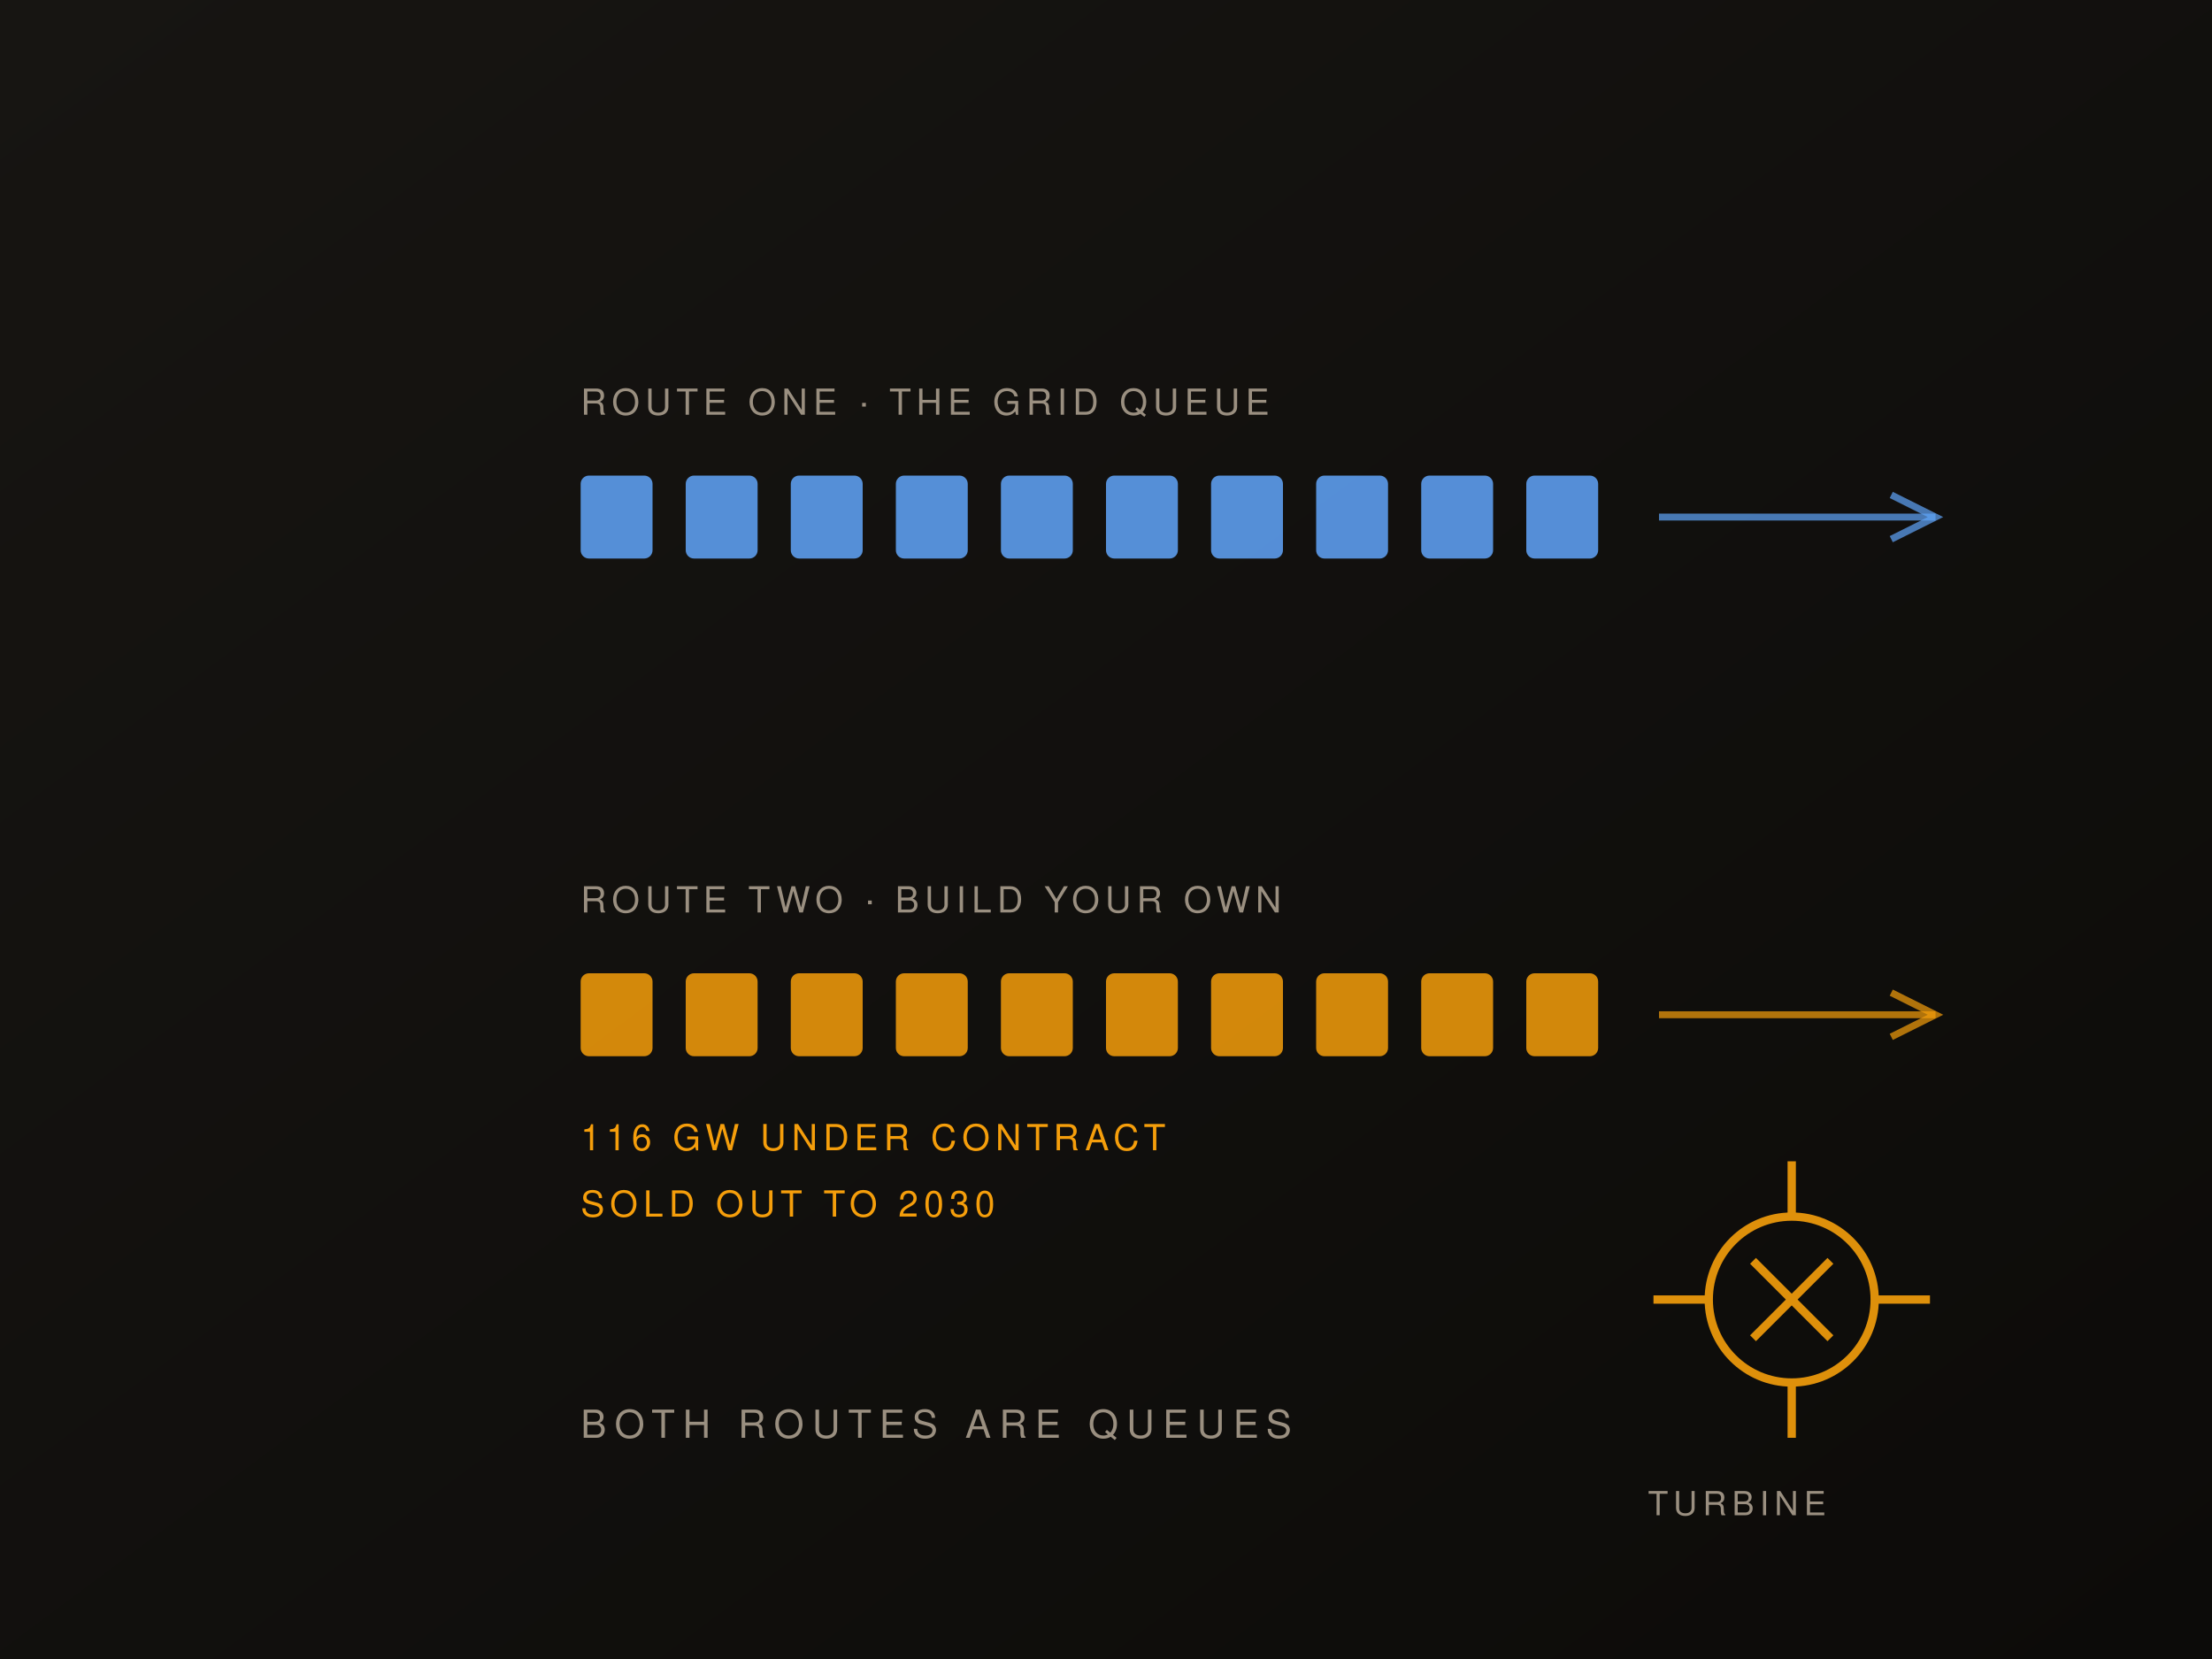
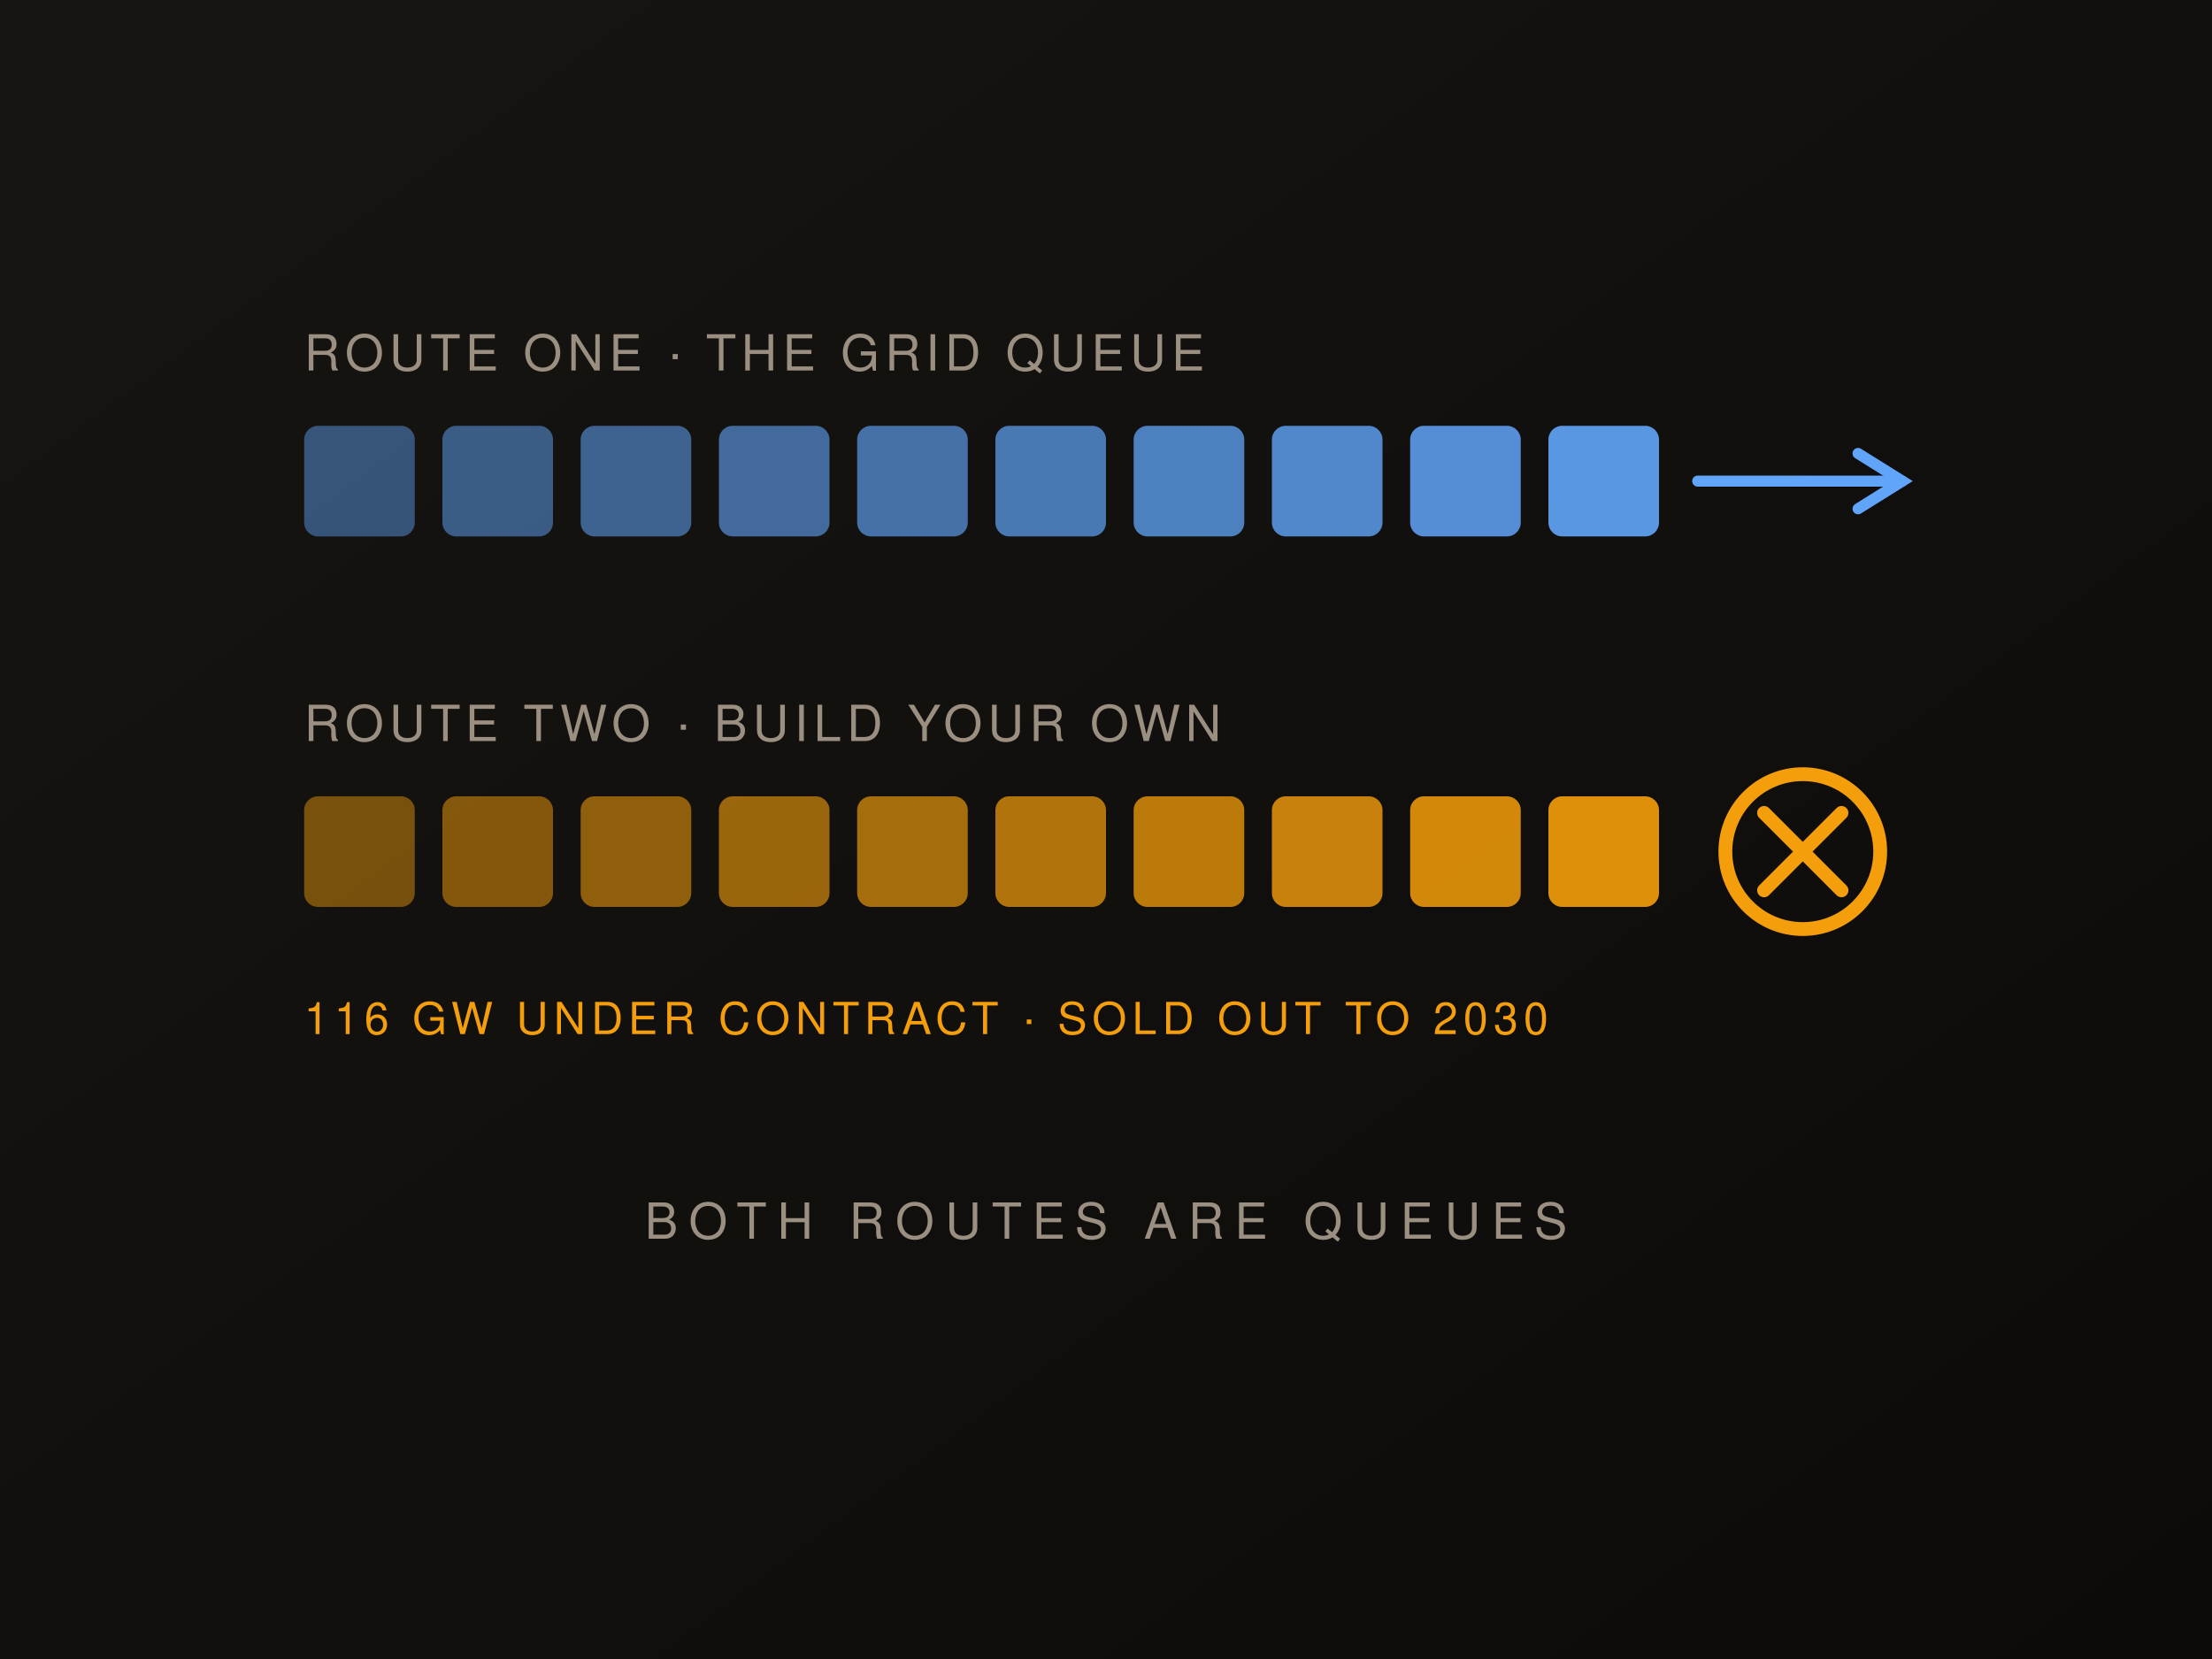
<svg xmlns="http://www.w3.org/2000/svg" viewBox="0 0 800 600">
  <defs>
    <linearGradient id="g" x1="0" y1="0" x2="1" y2="1">
      <stop offset="0" stop-color="#171512" />
      <stop offset="1" stop-color="#0c0b09" />
    </linearGradient>
  </defs>
  <rect width="800" height="600" fill="url(#g)" />
-   <g font-family="-apple-system,Helvetica,Arial,sans-serif" font-size="13" fill="#9a8f80" letter-spacing="2">
-     <text x="210" y="150">ROUTE ONE · THE GRID QUEUE</text>
-     <text x="210" y="330">ROUTE TWO · BUILD YOUR OWN</text>
+   <g transform="translate(0,-12)">
+     <text x="110" y="146" font-family="-apple-system,Helvetica,Arial,sans-serif" font-size="18" fill="#9a8f80" letter-spacing="2" text-anchor="start">ROUTE ONE · THE GRID QUEUE</text>
+     <g fill="#60a5fa">
+       <rect x="110" y="166" width="40" height="40" rx="5" opacity="0.45" />
+       <rect x="160" y="166" width="40" height="40" rx="5" opacity="0.50" />
+       <rect x="210" y="166" width="40" height="40" rx="5" opacity="0.55" />
+       <rect x="260" y="166" width="40" height="40" rx="5" opacity="0.60" />
+       <rect x="310" y="166" width="40" height="40" rx="5" opacity="0.65" />
+       <rect x="360" y="166" width="40" height="40" rx="5" opacity="0.70" />
+       <rect x="410" y="166" width="40" height="40" rx="5" opacity="0.75" />
+       <rect x="460" y="166" width="40" height="40" rx="5" opacity="0.80" />
+       <rect x="510" y="166" width="40" height="40" rx="5" opacity="0.85" />
+       <rect x="560" y="166" width="40" height="40" rx="5" opacity="0.90" />
+     </g>
+     <g stroke="#60a5fa" stroke-width="4" fill="none" stroke-linecap="round">
+       <path d="M614 186 H688" />
+       <path d="M672 176 L688 186 L672 196" />
+     </g>
+     <text x="110" y="280" font-family="-apple-system,Helvetica,Arial,sans-serif" font-size="18" fill="#9a8f80" letter-spacing="2" text-anchor="start">ROUTE TWO · BUILD YOUR OWN</text>
+     <g fill="#f59e0b">
+       <rect x="110" y="300" width="40" height="40" rx="5" opacity="0.45" />
+       <rect x="160" y="300" width="40" height="40" rx="5" opacity="0.50" />
+       <rect x="210" y="300" width="40" height="40" rx="5" opacity="0.55" />
+       <rect x="260" y="300" width="40" height="40" rx="5" opacity="0.60" />
+       <rect x="310" y="300" width="40" height="40" rx="5" opacity="0.65" />
+       <rect x="360" y="300" width="40" height="40" rx="5" opacity="0.70" />
+       <rect x="410" y="300" width="40" height="40" rx="5" opacity="0.75" />
+       <rect x="460" y="300" width="40" height="40" rx="5" opacity="0.80" />
+       <rect x="510" y="300" width="40" height="40" rx="5" opacity="0.85" />
+       <rect x="560" y="300" width="40" height="40" rx="5" opacity="0.90" />
+     </g>
+     <g stroke="#f59e0b" stroke-width="5" fill="none" stroke-linecap="round">
+       <circle cx="652" cy="320" r="28" />
+       <path d="M638 306 L666 334 M666 306 L638 334" />
+     </g>
+     <text x="110" y="386" font-family="-apple-system,Helvetica,Arial,sans-serif" font-size="16" fill="#f59e0b" letter-spacing="2" text-anchor="start">116 GW UNDER CONTRACT · SOLD OUT TO 2030</text>
  </g>
-   <g fill="#60a5fa" opacity=".85">
-     <rect x="210" y="172" width="26" height="30" rx="3" />
-     <rect x="248" y="172" width="26" height="30" rx="3" />
-     <rect x="286" y="172" width="26" height="30" rx="3" />
-     <rect x="324" y="172" width="26" height="30" rx="3" />
-     <rect x="362" y="172" width="26" height="30" rx="3" />
-     <rect x="400" y="172" width="26" height="30" rx="3" />
-     <rect x="438" y="172" width="26" height="30" rx="3" />
-     <rect x="476" y="172" width="26" height="30" rx="3" />
-     <rect x="514" y="172" width="26" height="30" rx="3" />
-     <rect x="552" y="172" width="26" height="30" rx="3" />
-   </g>
-   <path d="M600 187 H700" stroke="#60a5fa" stroke-width="2.5" fill="none" opacity=".7" />
-   <path d="M684 179 L700 187 L684 195" stroke="#60a5fa" stroke-width="2.5" fill="none" opacity=".7" />
-   <g fill="#f59e0b" opacity=".85">
-     <rect x="210" y="352" width="26" height="30" rx="3" />
-     <rect x="248" y="352" width="26" height="30" rx="3" />
-     <rect x="286" y="352" width="26" height="30" rx="3" />
-     <rect x="324" y="352" width="26" height="30" rx="3" />
-     <rect x="362" y="352" width="26" height="30" rx="3" />
-     <rect x="400" y="352" width="26" height="30" rx="3" />
-     <rect x="438" y="352" width="26" height="30" rx="3" />
-     <rect x="476" y="352" width="26" height="30" rx="3" />
-     <rect x="514" y="352" width="26" height="30" rx="3" />
-     <rect x="552" y="352" width="26" height="30" rx="3" />
-   </g>
-   <path d="M600 367 H700" stroke="#f59e0b" stroke-width="2.5" fill="none" opacity=".7" />
-   <path d="M684 359 L700 367 L684 375" stroke="#f59e0b" stroke-width="2.5" fill="none" opacity=".7" />
-   <g font-family="-apple-system,Helvetica,Arial,sans-serif" font-size="13" fill="#f59e0b" letter-spacing="2">
-     <text x="210" y="416">116 GW UNDER CONTRACT</text>
-     <text x="210" y="440">SOLD OUT TO 2030</text>
-   </g>
-   <g stroke="#f59e0b" stroke-width="3" fill="none" opacity=".9">
-     <circle cx="648" cy="470" r="30" />
-     <path d="M648 440 V420 M648 500 V520 M618 470 H598 M678 470 H698" />
-     <path d="M634 456 L662 484 M662 456 L634 484" />
-   </g>
-   <g font-family="-apple-system,Helvetica,Arial,sans-serif" font-size="12" fill="#9a8f80" letter-spacing="2">
-     <text x="596" y="548">TURBINE</text>
-   </g>
-   <g font-family="-apple-system,Helvetica,Arial,sans-serif" font-size="14" fill="#9a8f80" letter-spacing="3">
-     <text x="210" y="520">BOTH ROUTES ARE QUEUES</text>
-   </g>
+   <text x="400" y="448" font-family="-apple-system,Helvetica,Arial,sans-serif" font-size="18" fill="#9a8f80" letter-spacing="4" text-anchor="middle">BOTH ROUTES ARE QUEUES</text>
</svg>
